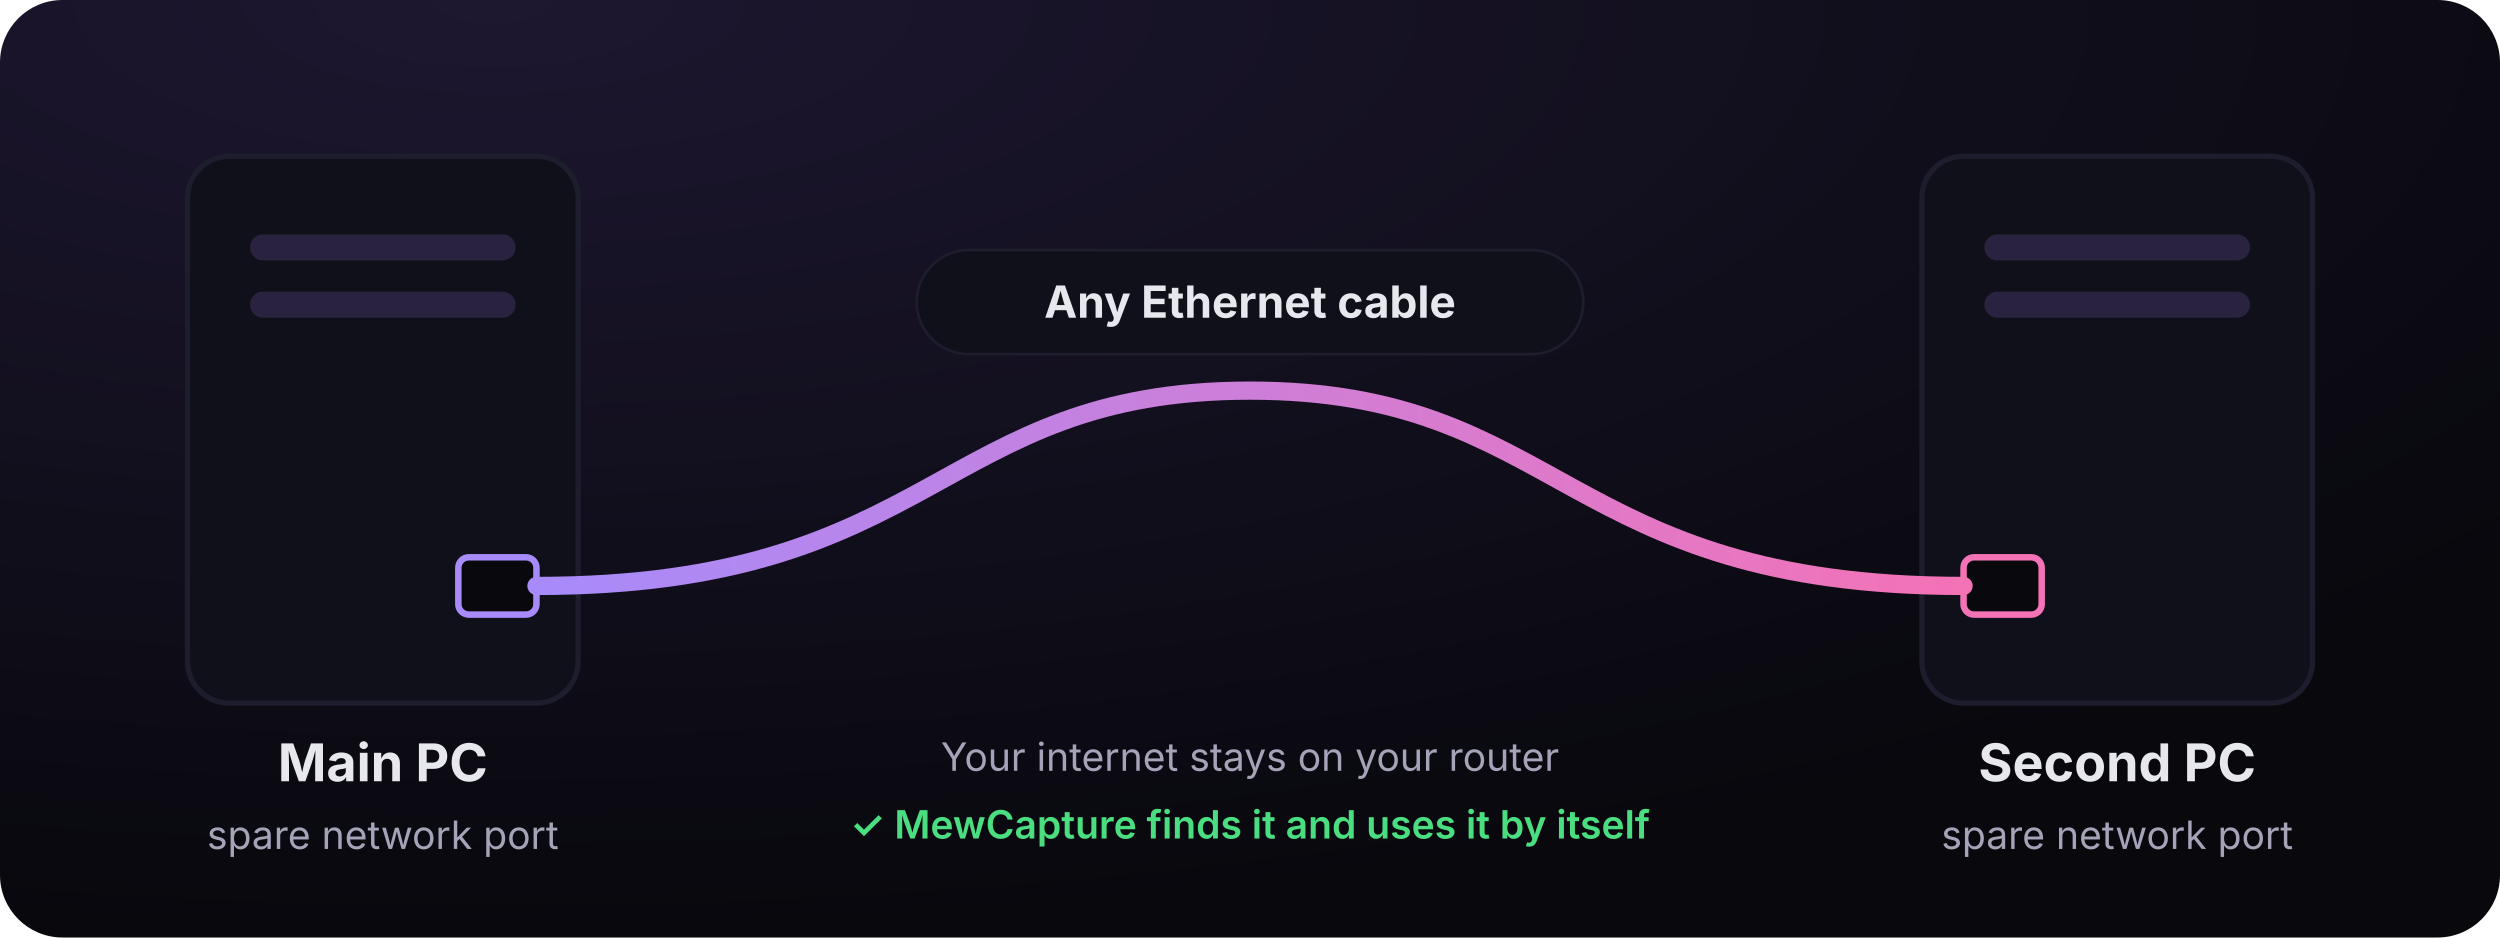
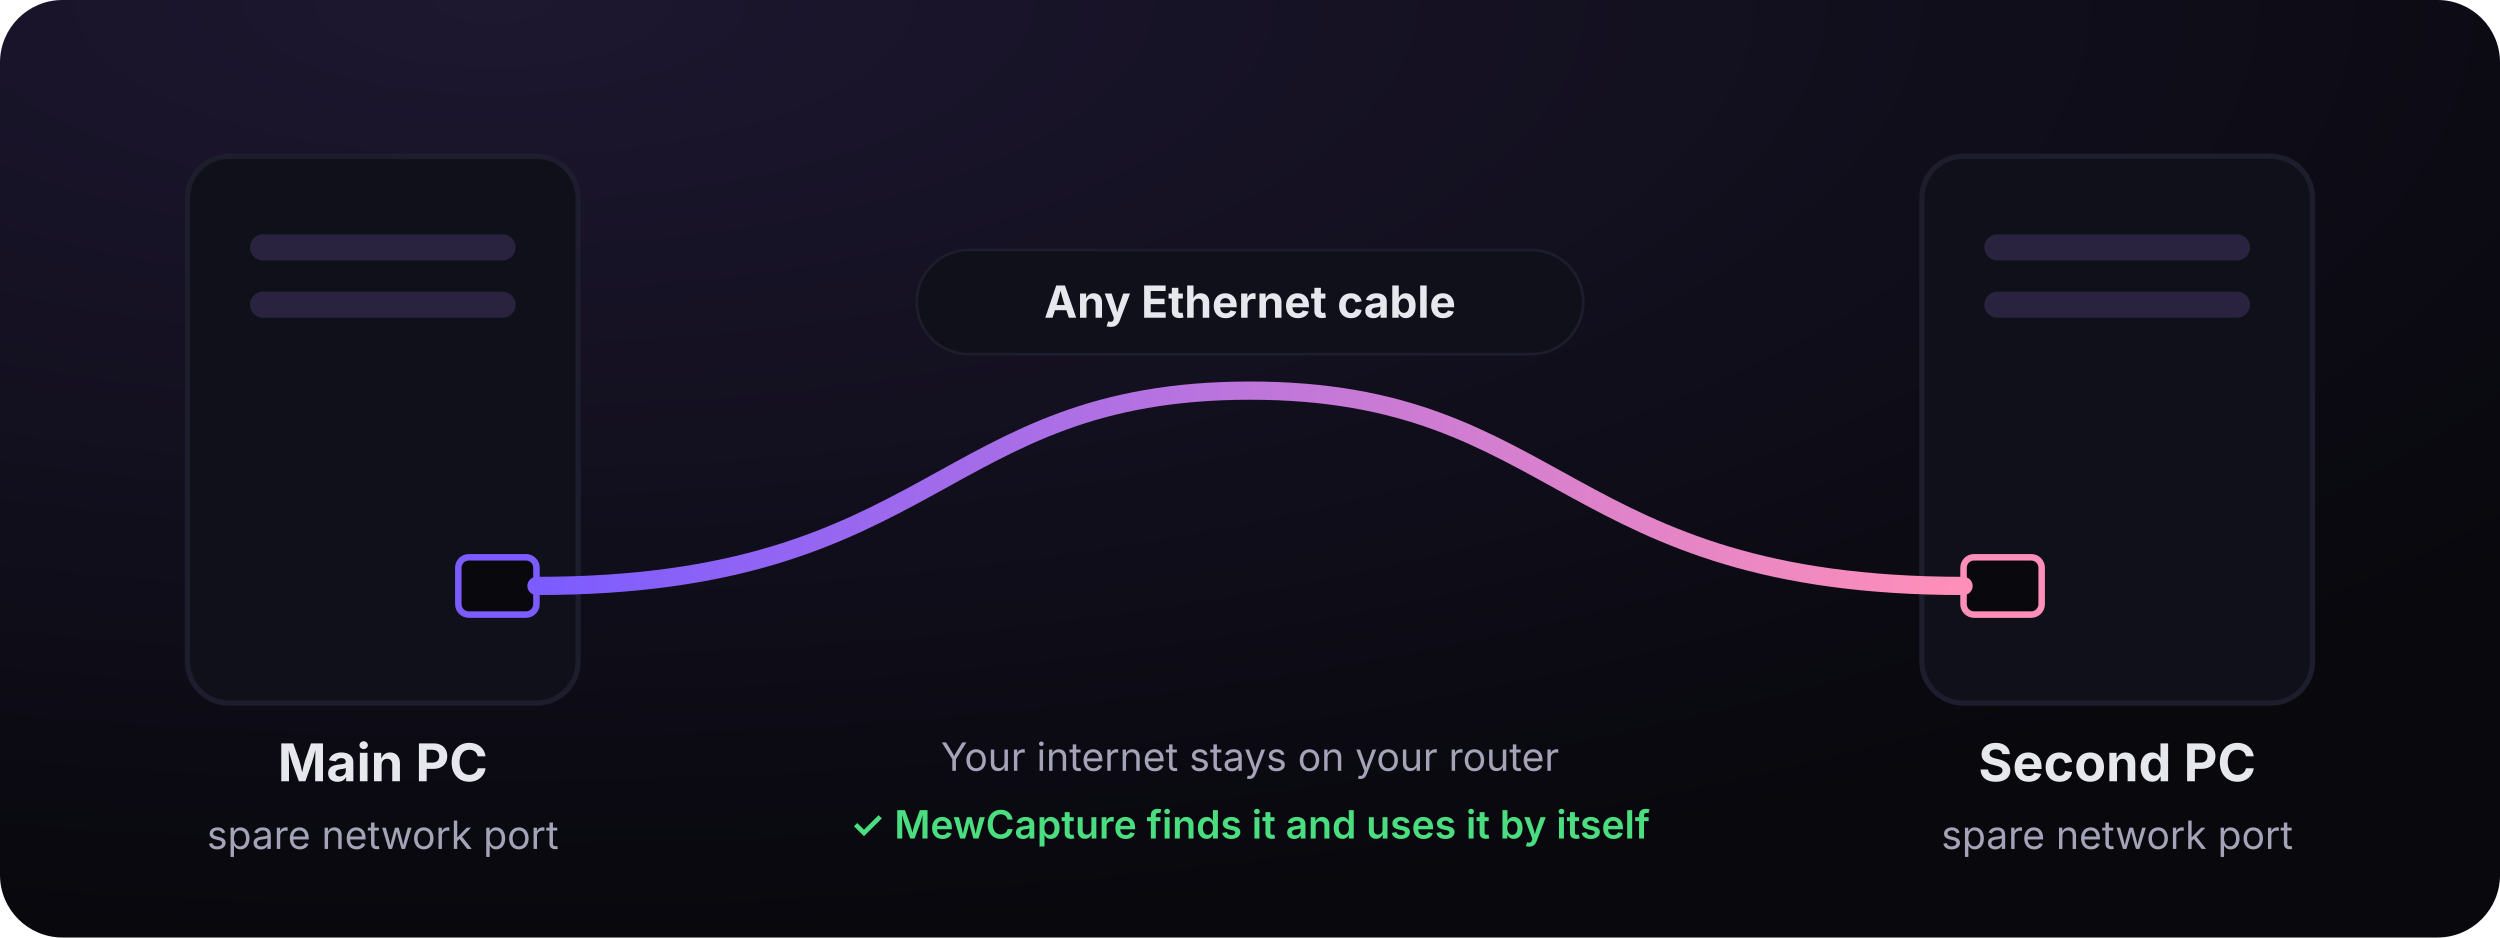
<svg xmlns="http://www.w3.org/2000/svg" viewBox="0 0 960 360" font-family="Inter, Segoe UI, sans-serif">
  <defs>
    <linearGradient id="g" x1="0" x2="1">
-       <stop offset="0" stop-color="#a78bfa" />
-       <stop offset="1" stop-color="#f472b6" />
+       <stop offset="0" stop-color="#7c5cff" />
+       <stop offset="1" stop-color="#ff8fb8" />
    </linearGradient>
    <radialGradient id="bg" cx="0.2" cy="0" r="1">
      <stop offset="0" stop-color="#1d1730" />
      <stop offset="1" stop-color="#08080d" />
    </radialGradient>
  </defs>
  <rect width="960" height="360" rx="24" fill="url(#bg)" />
  <g>
    <rect x="72" y="60" width="150" height="210" rx="16" fill="#10101a" stroke="#1e1d2e" stroke-width="2" />
    <rect x="96" y="90" width="102" height="10" rx="5" fill="#2a2340" />
    <rect x="96" y="112" width="102" height="10" rx="5" fill="#2a2340" />
-     <rect x="176" y="214" width="30" height="22" rx="4" fill="#08080d" stroke="#a78bfa" stroke-width="2.5" />
+     <rect x="176" y="214" width="30" height="22" rx="4" fill="#08080d" stroke="#7c5cff" stroke-width="2.5" />
    <text x="147" y="300" fill="#e7e7ee" font-size="20" font-weight="700" text-anchor="middle">Main PC</text>
    <text x="147" y="326" fill="#a5a3b8" font-size="15" text-anchor="middle">spare network port</text>
  </g>
  <g>
    <rect x="738" y="60" width="150" height="210" rx="16" fill="#10101a" stroke="#1e1d2e" stroke-width="2" />
    <rect x="762" y="90" width="102" height="10" rx="5" fill="#2a2340" />
    <rect x="762" y="112" width="102" height="10" rx="5" fill="#2a2340" />
-     <rect x="754" y="214" width="30" height="22" rx="4" fill="#08080d" stroke="#f472b6" stroke-width="2.5" />
+     <rect x="754" y="214" width="30" height="22" rx="4" fill="#08080d" stroke="#ff8fb8" stroke-width="2.5" />
    <text x="813" y="300" fill="#e7e7ee" font-size="20" font-weight="700" text-anchor="middle">Second PC</text>
    <text x="813" y="326" fill="#a5a3b8" font-size="15" text-anchor="middle">spare network port</text>
  </g>
  <path d="M206 225 C 360 225, 360 150, 480 150 S 600 225, 754 225" fill="none" stroke="url(#g)" stroke-width="7" stroke-linecap="round" />
  <rect x="352" y="96" width="256" height="40" rx="20" fill="#10101a" stroke="#1e1d2e" />
  <text x="480" y="122" fill="#e7e7ee" font-size="17" font-weight="700" text-anchor="middle">Any Ethernet cable</text>
  <text x="480" y="296" fill="#a5a3b8" font-size="15" text-anchor="middle">Your internet stays on your router</text>
  <text x="480" y="322" fill="#4ade80" font-size="15" font-weight="600" text-anchor="middle">✓ MewCapture finds it and uses it by itself</text>
</svg>
